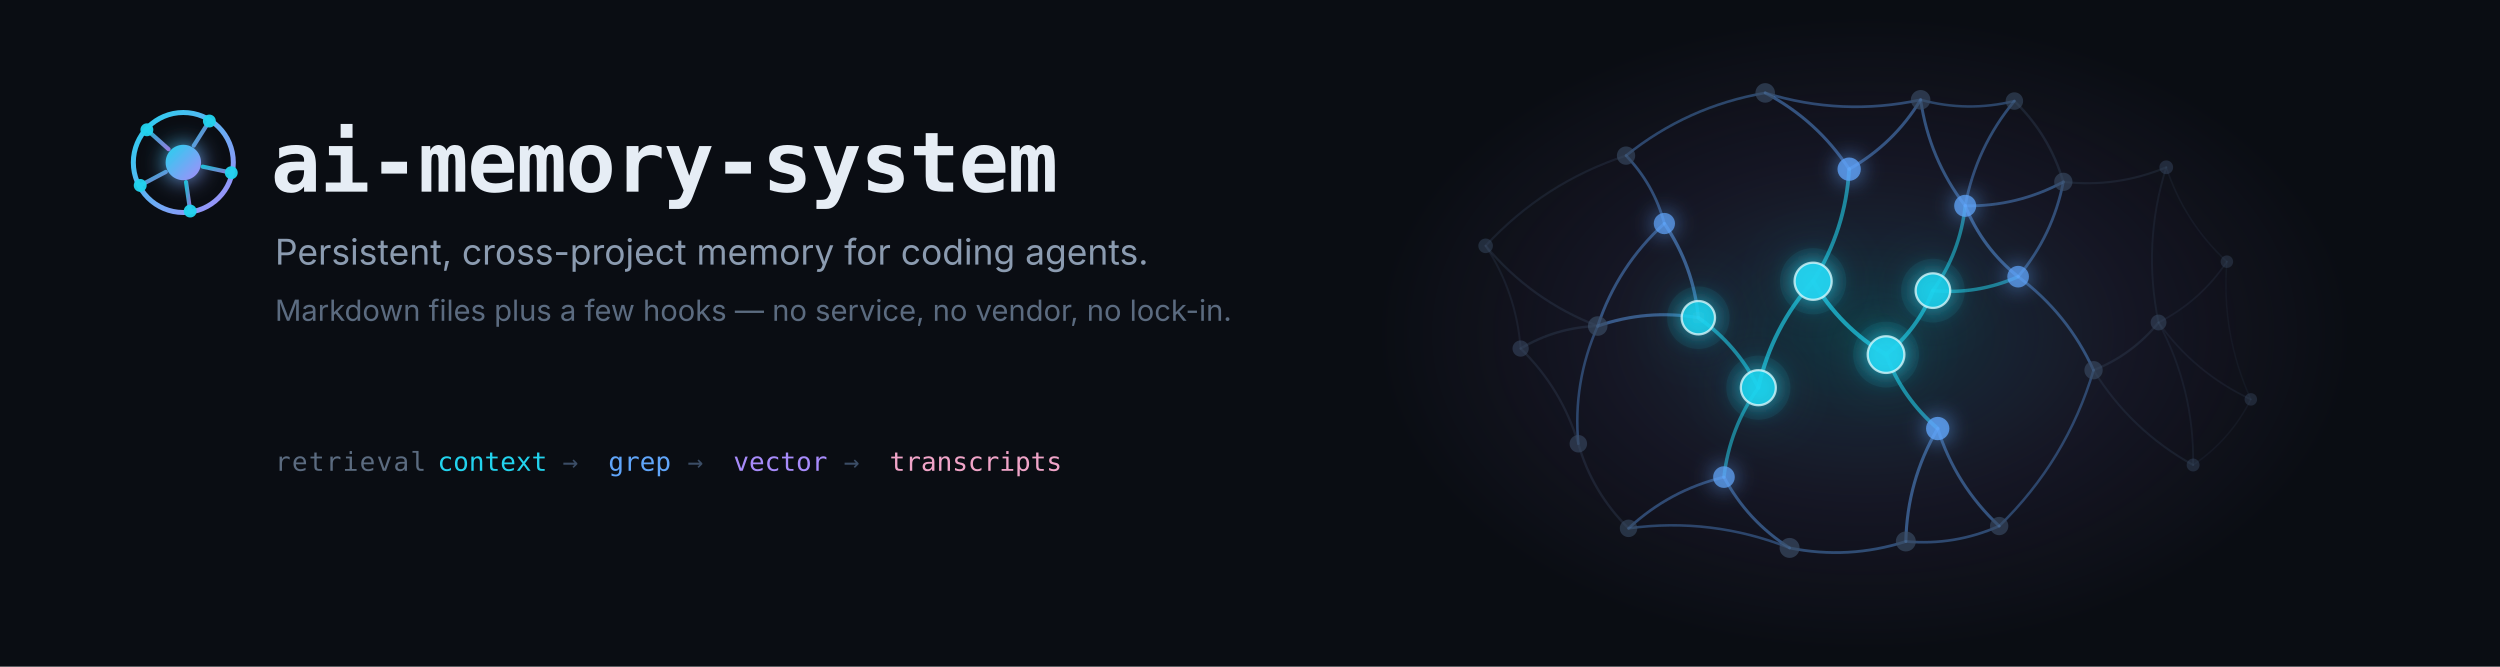
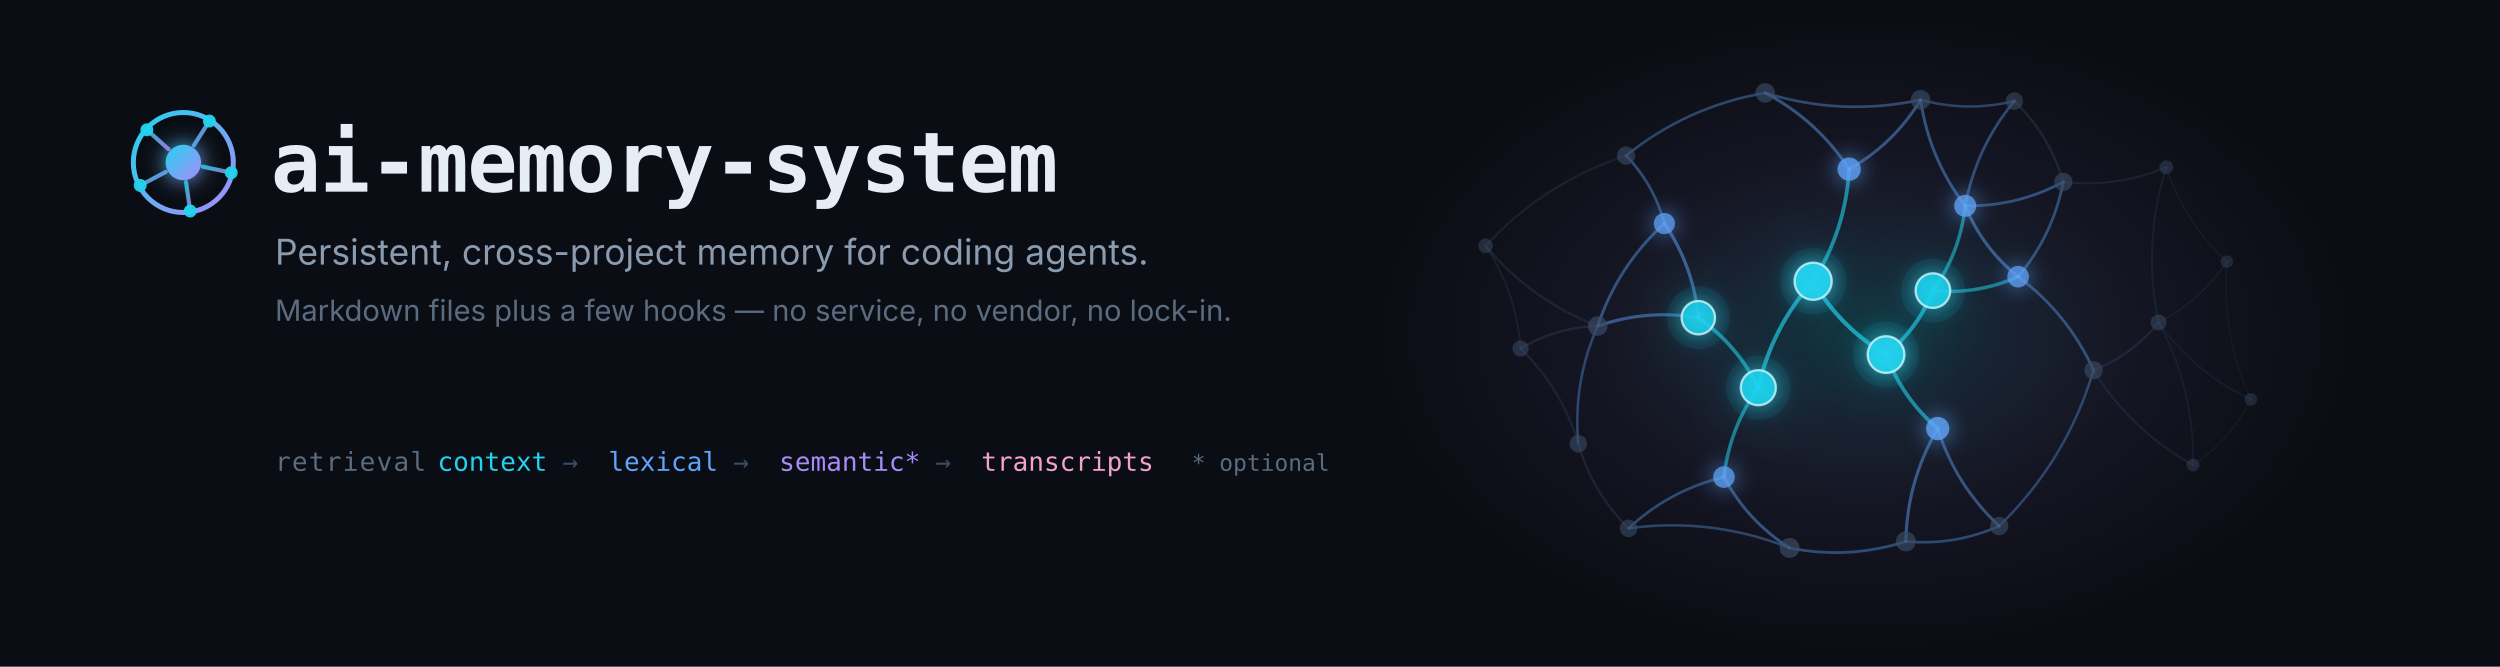
<svg xmlns="http://www.w3.org/2000/svg" width="1200" height="320" viewBox="0 0 1200 320" role="img" aria-label="ai-memory-system — persistent, cross-project memory for coding agents" font-family="-apple-system, BlinkMacSystemFont, 'Segoe UI', Inter, 'DejaVu Sans', sans-serif">
  <defs>
    <filter id="g" x="-260%" y="-260%" width="620%" height="620%">
      <feGaussianBlur stdDeviation="5" result="b" />
      <feMerge>
        <feMergeNode in="b" />
        <feMergeNode in="SourceGraphic" />
      </feMerge>
    </filter>
    <filter id="gs" x="-260%" y="-260%" width="620%" height="620%">
      <feGaussianBlur stdDeviation="11" result="b" />
      <feMerge>
        <feMergeNode in="b" />
        <feMergeNode in="SourceGraphic" />
      </feMerge>
    </filter>
    <radialGradient id="halo" cx="50%" cy="50%" r="50%">
      <stop offset="0%" stop-color="#22d3ee" stop-opacity="0.20" />
      <stop offset="55%" stop-color="#a78bfa" stop-opacity="0.07" />
      <stop offset="100%" stop-color="#a78bfa" stop-opacity="0" />
    </radialGradient>
    <linearGradient id="mk" x1="0" y1="0" x2="1" y2="1">
      <stop offset="0%" stop-color="#22d3ee" />
      <stop offset="100%" stop-color="#a78bfa" />
    </linearGradient>
  </defs>
  <rect width="1200" height="320" fill="#0a0d13" />
  <ellipse cx="895.0" cy="160.0" rx="236" ry="152" fill="url(#halo)" />
  <path d="M870.3 135.0 Q883.2 157.2 905.3 170.2" fill="none" stroke="#22d3ee" stroke-width="2.00" stroke-opacity="0.67" stroke-linecap="round" />
  <path d="M870.3 135.0 Q885.9 110.4 887.6 81.2" fill="none" stroke="#22d3ee" stroke-width="1.82" stroke-opacity="0.59" stroke-linecap="round" />
  <path d="M870.3 135.0 Q850.5 157.1 844.0 186.1" fill="none" stroke="#22d3ee" stroke-width="1.93" stroke-opacity="0.64" stroke-linecap="round" />
  <path d="M905.3 170.2 Q920.6 157.8 927.8 139.5" fill="none" stroke="#22d3ee" stroke-width="1.89" stroke-opacity="0.62" stroke-linecap="round" />
  <path d="M905.3 170.2 Q913.1 191.1 930.1 205.7" fill="none" stroke="#22d3ee" stroke-width="1.81" stroke-opacity="0.59" stroke-linecap="round" />
  <path d="M844.0 186.1 Q833.9 165.6 815.2 152.5" fill="none" stroke="#22d3ee" stroke-width="1.76" stroke-opacity="0.57" stroke-linecap="round" />
  <path d="M844.0 186.1 Q830.2 205.4 827.5 229.0" fill="none" stroke="#22d3ee" stroke-width="1.66" stroke-opacity="0.53" stroke-linecap="round" />
  <path d="M927.8 139.5 Q949.1 141.5 968.7 132.8" fill="none" stroke="#22d3ee" stroke-width="1.65" stroke-opacity="0.52" stroke-linecap="round" />
  <path d="M927.8 139.5 Q940.9 121.2 943.3 98.8" fill="none" stroke="#22d3ee" stroke-width="1.67" stroke-opacity="0.53" stroke-linecap="round" />
  <path d="M815.2 152.5 Q812.9 127.8 798.9 107.3" fill="none" stroke="#60a5fa" stroke-width="1.58" stroke-opacity="0.49" stroke-linecap="round" />
  <path d="M815.2 152.5 Q790.5 148.3 766.9 156.5" fill="none" stroke="#60a5fa" stroke-width="1.51" stroke-opacity="0.46" stroke-linecap="round" />
  <path d="M930.1 205.7 Q938.7 232.9 959.6 252.5" fill="none" stroke="#60a5fa" stroke-width="1.43" stroke-opacity="0.43" stroke-linecap="round" />
  <path d="M930.1 205.7 Q915.4 230.8 914.8 259.9" fill="none" stroke="#60a5fa" stroke-width="1.49" stroke-opacity="0.46" stroke-linecap="round" />
  <path d="M887.6 81.2 Q909.1 69.0 921.9 47.9" fill="none" stroke="#60a5fa" stroke-width="1.46" stroke-opacity="0.44" stroke-linecap="round" />
  <path d="M887.6 81.2 Q872.2 57.7 847.3 44.6" fill="none" stroke="#60a5fa" stroke-width="1.46" stroke-opacity="0.44" stroke-linecap="round" />
  <path d="M943.3 98.8 Q951.6 119.1 968.7 132.8" fill="none" stroke="#60a5fa" stroke-width="1.51" stroke-opacity="0.47" stroke-linecap="round" />
  <path d="M943.3 98.8 Q968.3 99.2 990.4 87.3" fill="none" stroke="#60a5fa" stroke-width="1.36" stroke-opacity="0.40" stroke-linecap="round" />
  <path d="M827.5 229.0 Q838.8 250.1 859.0 263.0" fill="none" stroke="#60a5fa" stroke-width="1.42" stroke-opacity="0.43" stroke-linecap="round" />
  <path d="M827.5 229.0 Q801.4 235.3 781.7 253.6" fill="none" stroke="#60a5fa" stroke-width="1.30" stroke-opacity="0.38" stroke-linecap="round" />
  <path d="M968.7 132.8 Q985.4 112.9 990.4 87.3" fill="none" stroke="#60a5fa" stroke-width="1.34" stroke-opacity="0.39" stroke-linecap="round" />
  <path d="M798.9 107.3 Q793.9 88.6 780.5 74.7" fill="none" stroke="#60a5fa" stroke-width="1.33" stroke-opacity="0.39" stroke-linecap="round" />
  <path d="M798.9 107.3 Q776.5 127.7 766.9 156.5" fill="none" stroke="#60a5fa" stroke-width="1.39" stroke-opacity="0.42" stroke-linecap="round" />
  <path d="M859.0 263.0 Q887.3 268.7 914.8 259.9" fill="none" stroke="#60a5fa" stroke-width="1.34" stroke-opacity="0.39" stroke-linecap="round" />
  <path d="M859.0 263.0 Q821.5 248.2 781.7 253.6" fill="none" stroke="#60a5fa" stroke-width="1.23" stroke-opacity="0.35" stroke-linecap="round" />
  <path d="M914.8 259.9 Q938.2 262.0 959.6 252.5" fill="none" stroke="#60a5fa" stroke-width="1.28" stroke-opacity="0.37" stroke-linecap="round" />
  <path d="M766.9 156.5 Q747.0 157.1 729.9 167.3" fill="none" stroke="#3b4d66" stroke-width="1.17" stroke-opacity="0.32" stroke-linecap="round" />
  <path d="M766.9 156.5 Q754.9 183.6 757.6 213.0" fill="none" stroke="#60a5fa" stroke-width="1.23" stroke-opacity="0.35" stroke-linecap="round" />
  <path d="M921.9 47.9 Q944.3 54.0 966.9 48.5" fill="none" stroke="#60a5fa" stroke-width="1.21" stroke-opacity="0.34" stroke-linecap="round" />
  <path d="M921.9 47.9 Q926.0 76.2 943.3 98.8" fill="none" stroke="#60a5fa" stroke-width="1.42" stroke-opacity="0.43" stroke-linecap="round" />
  <path d="M847.3 44.6 Q810.0 51.0 780.5 74.7" fill="none" stroke="#60a5fa" stroke-width="1.25" stroke-opacity="0.36" stroke-linecap="round" />
  <path d="M847.3 44.6 Q884.2 56.0 921.9 47.9" fill="none" stroke="#60a5fa" stroke-width="1.30" stroke-opacity="0.38" stroke-linecap="round" />
  <path d="M959.6 252.5 Q992.0 221.0 1004.9 177.7" fill="none" stroke="#60a5fa" stroke-width="1.21" stroke-opacity="0.34" stroke-linecap="round" />
  <path d="M1004.9 177.7 Q1023.5 170.3 1036.1 154.8" fill="none" stroke="#3b4d66" stroke-width="1.10" stroke-opacity="0.29" stroke-linecap="round" />
  <path d="M1004.9 177.7 Q992.6 150.6 968.7 132.8" fill="none" stroke="#60a5fa" stroke-width="1.35" stroke-opacity="0.40" stroke-linecap="round" />
  <path d="M1004.9 177.7 Q1022.9 206.7 1052.7 223.2" fill="none" stroke="#3b4d66" stroke-width="0.98" stroke-opacity="0.25" stroke-linecap="round" />
  <path d="M780.5 74.7 Q741.2 87.6 713.1 118.0" fill="none" stroke="#3b4d66" stroke-width="1.03" stroke-opacity="0.27" stroke-linecap="round" />
  <path d="M990.4 87.3 Q983.7 64.8 966.9 48.5" fill="none" stroke="#3b4d66" stroke-width="1.16" stroke-opacity="0.32" stroke-linecap="round" />
  <path d="M990.4 87.3 Q1016.0 90.2 1039.8 80.3" fill="none" stroke="#3b4d66" stroke-width="1.01" stroke-opacity="0.26" stroke-linecap="round" />
  <path d="M757.6 213.0 Q764.3 236.4 781.7 253.6" fill="none" stroke="#3b4d66" stroke-width="1.13" stroke-opacity="0.31" stroke-linecap="round" />
  <path d="M757.6 213.0 Q749.7 186.6 729.9 167.3" fill="none" stroke="#3b4d66" stroke-width="1.08" stroke-opacity="0.29" stroke-linecap="round" />
  <path d="M966.9 48.5 Q948.6 70.6 943.3 98.8" fill="none" stroke="#60a5fa" stroke-width="1.33" stroke-opacity="0.39" stroke-linecap="round" />
  <path d="M729.9 167.3 Q727.9 140.5 713.1 118.0" fill="none" stroke="#3b4d66" stroke-width="0.94" stroke-opacity="0.23" stroke-linecap="round" />
  <path d="M1036.1 154.8 Q1056.3 144.4 1068.9 125.6" fill="none" stroke="#3b4d66" stroke-width="0.84" stroke-opacity="0.19" stroke-linecap="round" />
  <path d="M1036.1 154.8 Q1053.4 179.0 1080.4 191.7" fill="none" stroke="#3b4d66" stroke-width="0.84" stroke-opacity="0.19" stroke-linecap="round" />
  <path d="M713.1 118.0 Q735.0 144.2 766.9 156.5" fill="none" stroke="#3b4d66" stroke-width="1.09" stroke-opacity="0.29" stroke-linecap="round" />
  <path d="M1039.8 80.3 Q1048.5 106.7 1068.9 125.6" fill="none" stroke="#3b4d66" stroke-width="0.76" stroke-opacity="0.16" stroke-linecap="round" />
  <path d="M1039.8 80.3 Q1028.3 117.0 1036.1 154.8" fill="none" stroke="#3b4d66" stroke-width="0.90" stroke-opacity="0.21" stroke-linecap="round" />
  <path d="M1052.7 223.2 Q1070.7 211.0 1080.4 191.7" fill="none" stroke="#3b4d66" stroke-width="0.73" stroke-opacity="0.14" stroke-linecap="round" />
  <path d="M1052.7 223.2 Q1053.3 186.8 1036.1 154.8" fill="none" stroke="#3b4d66" stroke-width="0.87" stroke-opacity="0.20" stroke-linecap="round" />
  <path d="M1068.9 125.6 Q1066.1 160.1 1080.4 191.7" fill="none" stroke="#3b4d66" stroke-width="0.70" stroke-opacity="0.13" stroke-linecap="round" />
  <circle cx="870.3" cy="135.0" r="15.9" fill="#22d3ee" opacity="0.11" filter="url(#gs)" />
  <circle cx="870.3" cy="135.0" r="8.9" fill="#22d3ee" fill-opacity="0.93" filter="url(#g)" />
  <circle cx="870.3" cy="135.0" r="8.9" fill="none" stroke="#dffaff" stroke-width="1.1" stroke-opacity="0.75" />
  <circle cx="905.3" cy="170.2" r="15.8" fill="#22d3ee" opacity="0.11" filter="url(#gs)" />
  <circle cx="905.3" cy="170.2" r="8.8" fill="#22d3ee" fill-opacity="0.91" filter="url(#g)" />
  <circle cx="905.3" cy="170.2" r="8.8" fill="none" stroke="#dffaff" stroke-width="1.1" stroke-opacity="0.75" />
  <circle cx="844.0" cy="186.1" r="15.4" fill="#22d3ee" opacity="0.11" filter="url(#gs)" />
  <circle cx="844.0" cy="186.1" r="8.4" fill="#22d3ee" fill-opacity="0.85" filter="url(#g)" />
  <circle cx="844.0" cy="186.1" r="8.4" fill="none" stroke="#dffaff" stroke-width="1.1" stroke-opacity="0.75" />
  <circle cx="927.8" cy="139.5" r="15.3" fill="#22d3ee" opacity="0.11" filter="url(#gs)" />
  <circle cx="927.8" cy="139.5" r="8.3" fill="#22d3ee" fill-opacity="0.84" filter="url(#g)" />
  <circle cx="927.8" cy="139.5" r="8.3" fill="none" stroke="#dffaff" stroke-width="1.1" stroke-opacity="0.75" />
  <circle cx="815.2" cy="152.5" r="15.0" fill="#22d3ee" opacity="0.11" filter="url(#gs)" />
  <circle cx="815.2" cy="152.5" r="8.0" fill="#22d3ee" fill-opacity="0.80" filter="url(#g)" />
  <circle cx="815.2" cy="152.5" r="8.0" fill="none" stroke="#dffaff" stroke-width="1.1" stroke-opacity="0.75" />
  <circle cx="930.1" cy="205.7" r="5.6" fill="#60a5fa" fill-opacity="0.78" filter="url(#g)" />
  <circle cx="887.6" cy="81.2" r="5.6" fill="#60a5fa" fill-opacity="0.77" filter="url(#g)" />
  <circle cx="943.3" cy="98.8" r="5.3" fill="#60a5fa" fill-opacity="0.74" filter="url(#g)" />
  <circle cx="827.5" cy="229.0" r="5.2" fill="#60a5fa" fill-opacity="0.72" filter="url(#g)" />
  <circle cx="968.7" cy="132.8" r="5.2" fill="#60a5fa" fill-opacity="0.71" filter="url(#g)" />
  <circle cx="798.9" cy="107.3" r="5.1" fill="#60a5fa" fill-opacity="0.71" filter="url(#g)" />
  <circle cx="859.0" cy="263.0" r="4.8" fill="#3b4d66" fill-opacity="0.66" />
  <circle cx="914.8" cy="259.9" r="4.8" fill="#3b4d66" fill-opacity="0.65" />
  <circle cx="766.9" cy="156.5" r="4.7" fill="#3b4d66" fill-opacity="0.65" />
  <circle cx="921.9" cy="47.9" r="4.7" fill="#3b4d66" fill-opacity="0.64" />
  <circle cx="847.3" cy="44.6" r="4.7" fill="#3b4d66" fill-opacity="0.64" />
  <circle cx="959.6" cy="252.5" r="4.4" fill="#3b4d66" fill-opacity="0.61" />
  <circle cx="1004.9" cy="177.7" r="4.4" fill="#3b4d66" fill-opacity="0.60" />
  <circle cx="780.5" cy="74.7" r="4.4" fill="#3b4d66" fill-opacity="0.60" />
  <circle cx="990.4" cy="87.3" r="4.4" fill="#3b4d66" fill-opacity="0.60" />
  <circle cx="757.6" cy="213.0" r="4.2" fill="#3b4d66" fill-opacity="0.58" />
  <circle cx="966.9" cy="48.5" r="4.2" fill="#3b4d66" fill-opacity="0.57" />
  <circle cx="781.7" cy="253.6" r="4.2" fill="#3b4d66" fill-opacity="0.57" />
  <circle cx="729.9" cy="167.3" r="3.9" fill="#3b4d66" fill-opacity="0.53" />
  <circle cx="1036.1" cy="154.8" r="3.8" fill="#3b4d66" fill-opacity="0.51" />
  <circle cx="713.1" cy="118.0" r="3.5" fill="#3b4d66" fill-opacity="0.47" />
  <circle cx="1039.8" cy="80.3" r="3.3" fill="#3b4d66" fill-opacity="0.45" />
  <circle cx="1052.7" cy="223.2" r="3.1" fill="#3b4d66" fill-opacity="0.42" />
  <circle cx="1068.9" cy="125.6" r="3.0" fill="#3b4d66" fill-opacity="0.40" />
  <circle cx="1080.4" cy="191.7" r="3.0" fill="#3b4d66" fill-opacity="0.40" />
  <g transform="translate(62,52)">
    <circle cx="26" cy="26" r="24" fill="none" stroke="url(#mk)" stroke-width="2.4" />
    <circle cx="26" cy="26" r="8.5" fill="url(#mk)" filter="url(#g)" />
    <line x1="31.0" y1="17.9" x2="38.5" y2="6.1" stroke="url(#mk)" stroke-width="2" stroke-linecap="round" opacity="0.85" />
    <circle cx="38.5" cy="6.1" r="3.1" fill="#22d3ee" opacity="0.95" />
    <line x1="35.3" y1="28.0" x2="49.0" y2="30.9" stroke="url(#mk)" stroke-width="2" stroke-linecap="round" opacity="0.85" />
    <circle cx="49.0" cy="30.9" r="3.1" fill="#22d3ee" opacity="0.95" />
    <line x1="27.3" y1="35.4" x2="29.3" y2="49.3" stroke="url(#mk)" stroke-width="2" stroke-linecap="round" opacity="0.85" />
    <circle cx="29.3" cy="49.3" r="3.1" fill="#22d3ee" opacity="0.95" />
    <line x1="17.6" y1="30.5" x2="5.3" y2="37.0" stroke="url(#mk)" stroke-width="2" stroke-linecap="round" opacity="0.85" />
    <circle cx="5.3" cy="37.0" r="3.1" fill="#22d3ee" opacity="0.95" />
    <line x1="18.9" y1="19.6" x2="8.5" y2="10.3" stroke="url(#mk)" stroke-width="2" stroke-linecap="round" opacity="0.85" />
    <circle cx="8.5" cy="10.3" r="3.1" fill="#22d3ee" opacity="0.95" />
  </g>
  <text x="130" y="92" font-family="ui-monospace, SFMono-Regular, Menlo, Consolas, 'DejaVu Sans Mono', monospace" font-size="40" font-weight="700" fill="#e6edf5" letter-spacing="-0.5">ai-memory-system</text>
  <text x="132" y="127" font-size="17" fill="#8b9bb0">Persistent, cross-project memory for coding agents.</text>
  <text x="132" y="154" font-size="14" fill="#5b6b80">Markdown files plus a few hooks — no service, no vendor, no lock-in.</text>
  <text x="132" y="226" font-family="ui-monospace, SFMono-Regular, Menlo, Consolas, 'DejaVu Sans Mono', monospace" font-size="12.5" fill="#5b6b80" letter-spacing="0.6">retrieval</text>
  <text x="210" y="226" font-family="ui-monospace, SFMono-Regular, Menlo, Consolas, 'DejaVu Sans Mono', monospace" font-size="12.5" fill="#22d3ee">context</text>
  <text x="270" y="226" font-family="ui-monospace, SFMono-Regular, Menlo, Consolas, 'DejaVu Sans Mono', monospace" font-size="12.5" fill="#3b4d66">→</text>
-   <text x="292" y="226" font-family="ui-monospace, SFMono-Regular, Menlo, Consolas, 'DejaVu Sans Mono', monospace" font-size="12.5" fill="#60a5fa">grep</text>
-   <text x="330" y="226" font-family="ui-monospace, SFMono-Regular, Menlo, Consolas, 'DejaVu Sans Mono', monospace" font-size="12.5" fill="#3b4d66">→</text>
-   <text x="352" y="226" font-family="ui-monospace, SFMono-Regular, Menlo, Consolas, 'DejaVu Sans Mono', monospace" font-size="12.5" fill="#a78bfa">vector</text>
-   <text x="405" y="226" font-family="ui-monospace, SFMono-Regular, Menlo, Consolas, 'DejaVu Sans Mono', monospace" font-size="12.5" fill="#3b4d66">→</text>
-   <text x="427" y="226" font-family="ui-monospace, SFMono-Regular, Menlo, Consolas, 'DejaVu Sans Mono', monospace" font-size="12.5" fill="#f0a4c8">transcripts</text>
+   <text x="292" y="226" font-family="ui-monospace, SFMono-Regular, Menlo, Consolas, 'DejaVu Sans Mono', monospace" font-size="12.5" fill="#60a5fa">lexical</text>
+   <text x="352" y="226" font-family="ui-monospace, SFMono-Regular, Menlo, Consolas, 'DejaVu Sans Mono', monospace" font-size="12.5" fill="#3b4d66">→</text>
+   <text x="374" y="226" font-family="ui-monospace, SFMono-Regular, Menlo, Consolas, 'DejaVu Sans Mono', monospace" font-size="12.5" fill="#a78bfa">semantic*</text>
+   <text x="449" y="226" font-family="ui-monospace, SFMono-Regular, Menlo, Consolas, 'DejaVu Sans Mono', monospace" font-size="12.5" fill="#3b4d66">→</text>
+   <text x="471" y="226" font-family="ui-monospace, SFMono-Regular, Menlo, Consolas, 'DejaVu Sans Mono', monospace" font-size="12.5" fill="#f0a4c8">transcripts</text>
+   <text x="572" y="226" font-family="ui-monospace, SFMono-Regular, Menlo, Consolas, 'DejaVu Sans Mono', monospace" font-size="11" fill="#5b6b80">* optional</text>
</svg>
